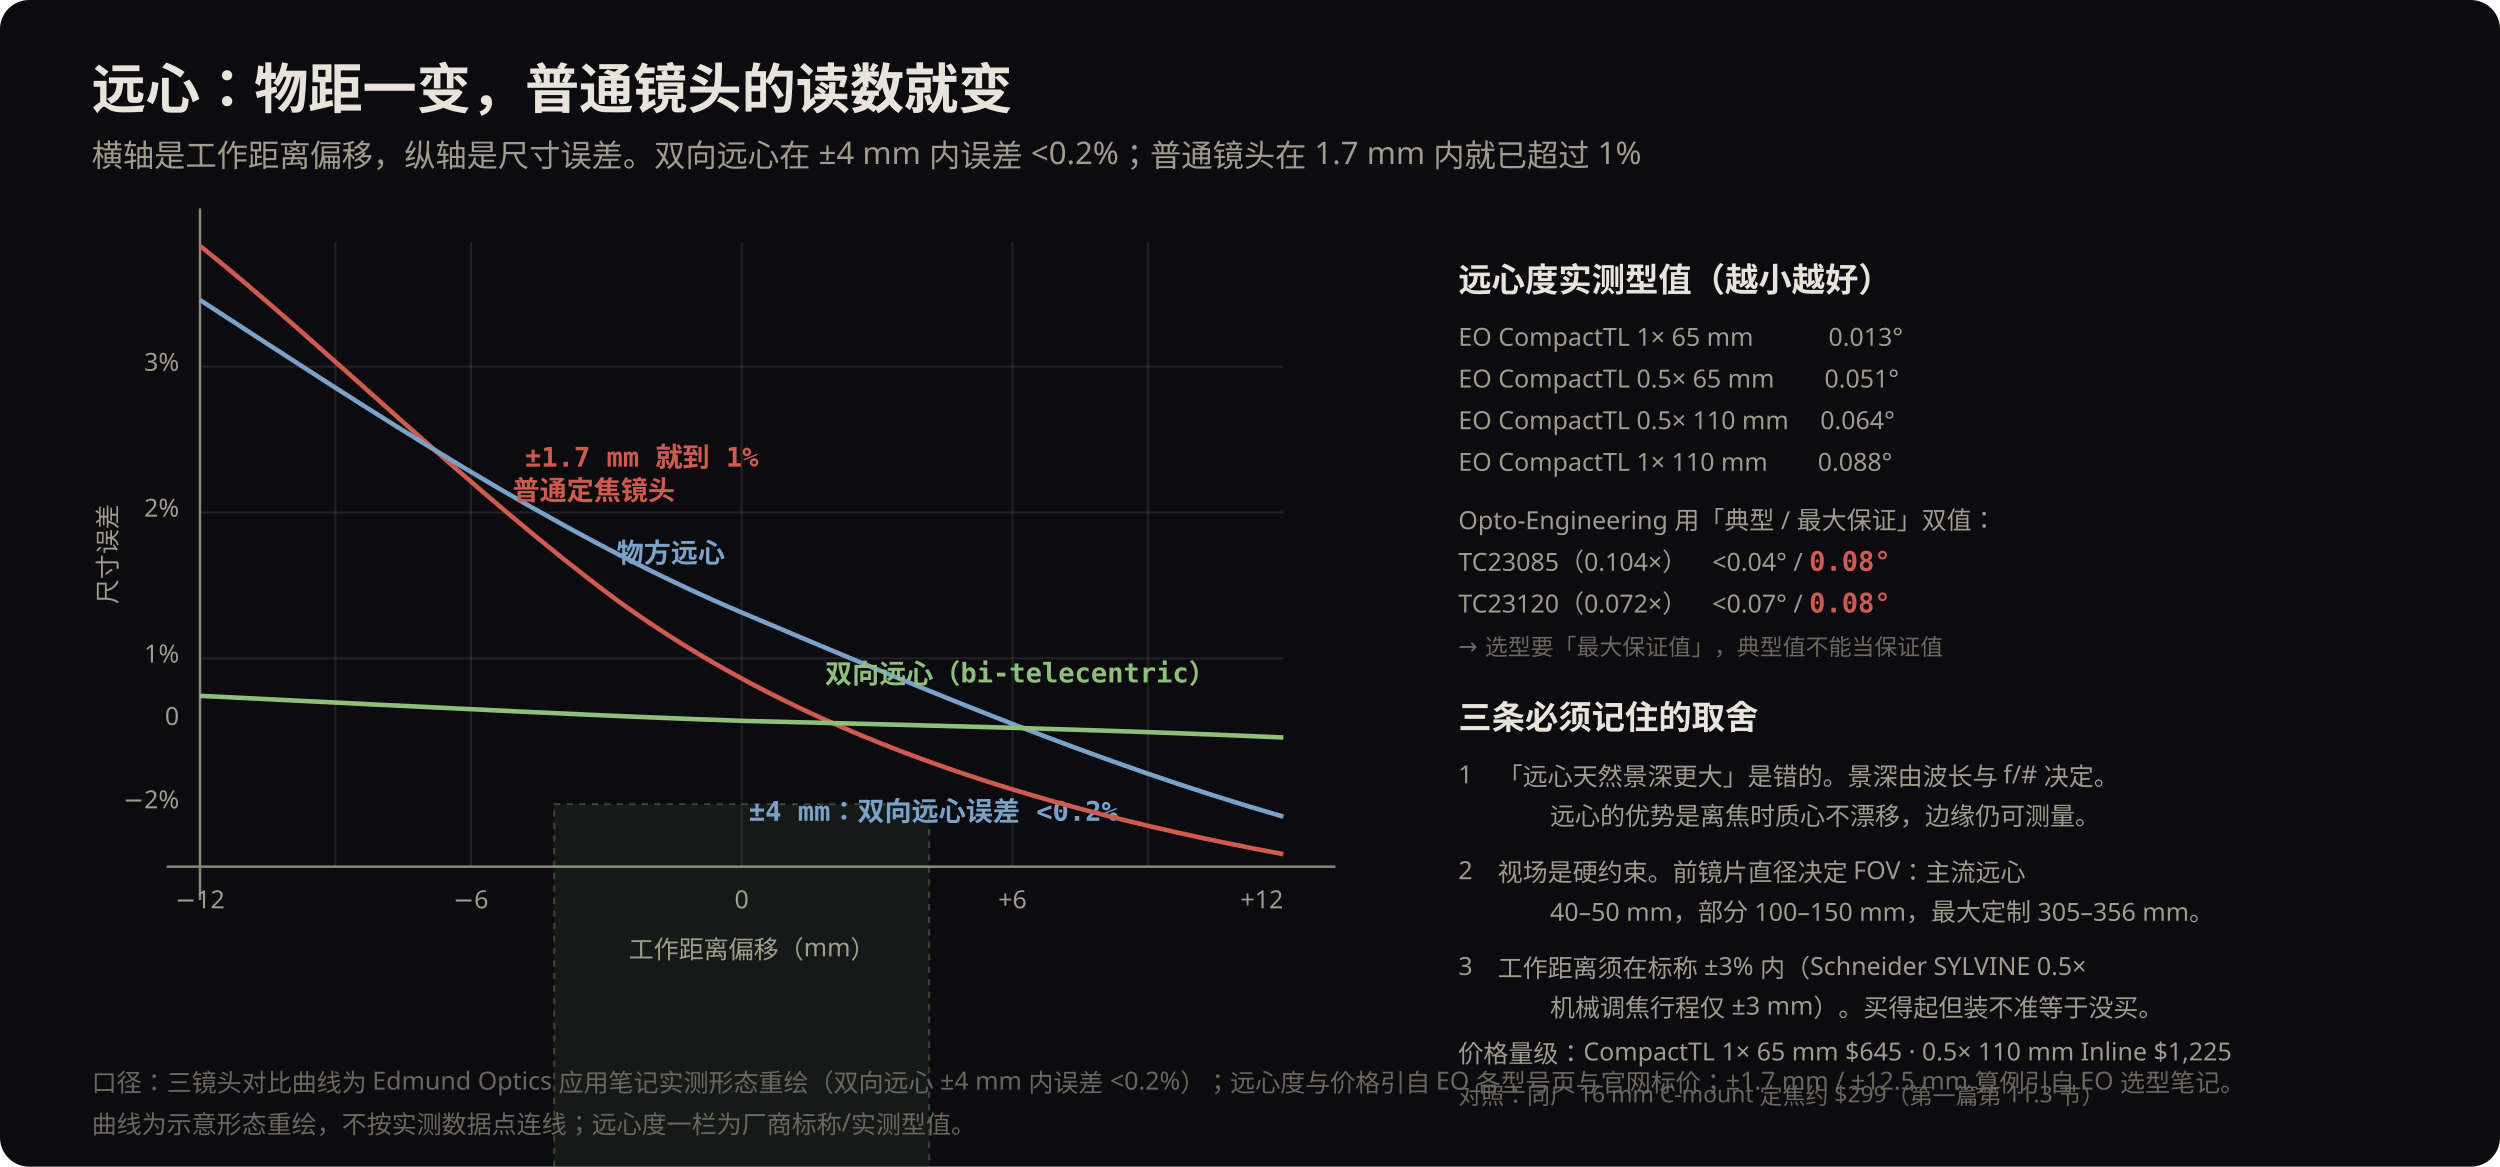
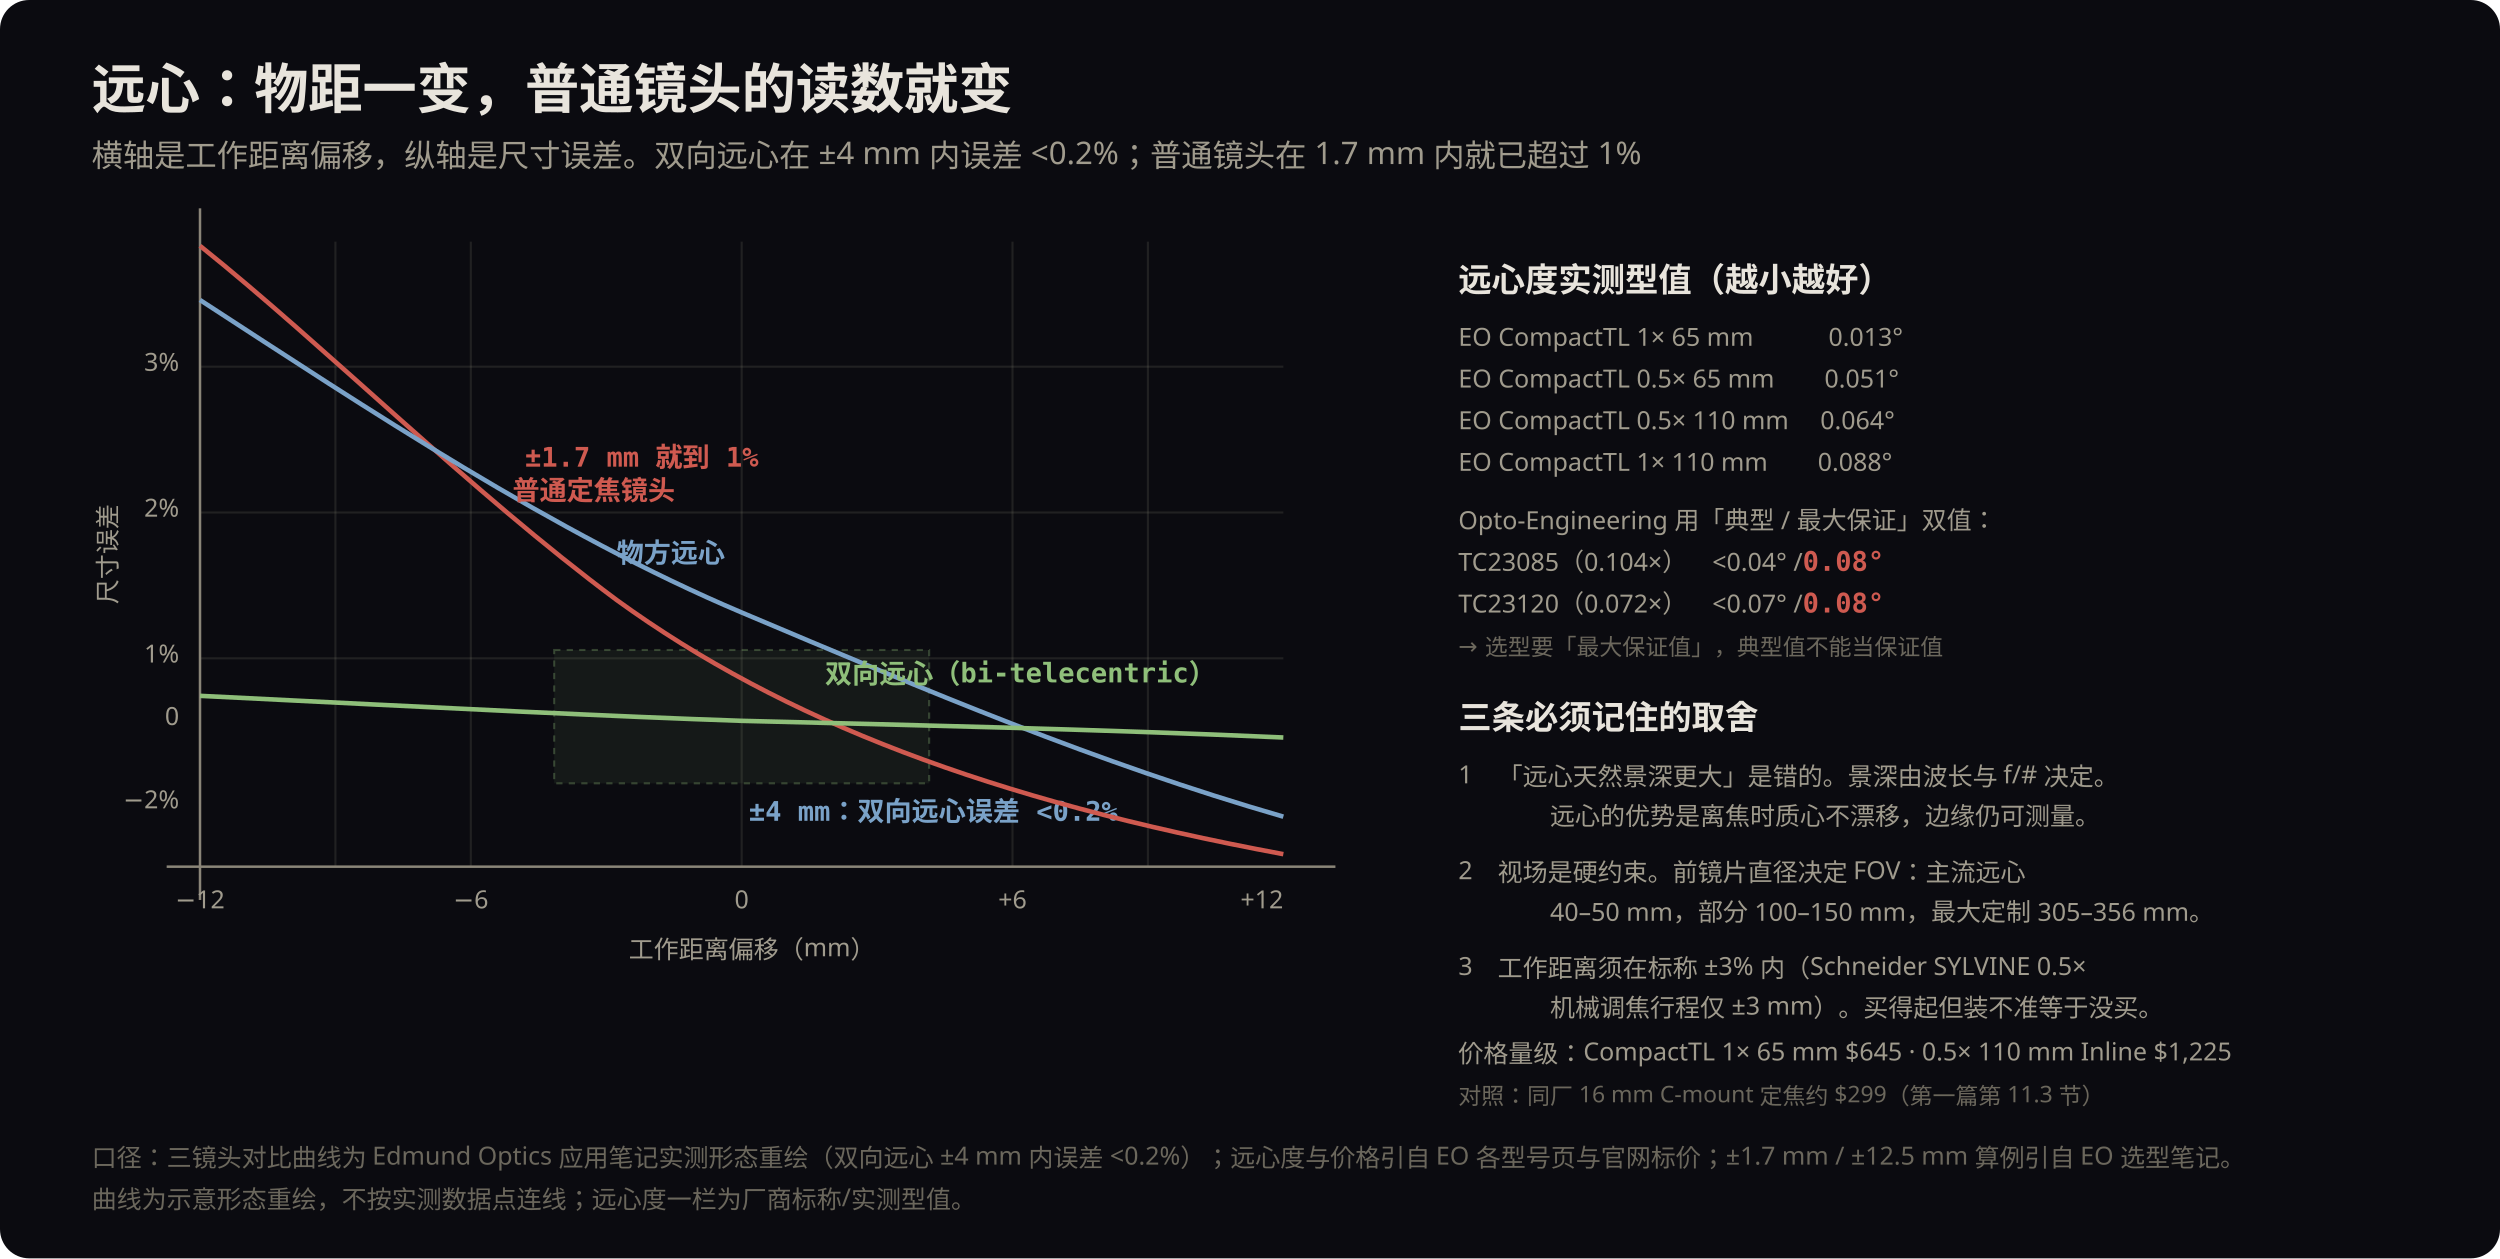
- <svg xmlns="http://www.w3.org/2000/svg" viewBox="0 0 1200 560" width="100%" role="img" aria-label="定倍、物方远心、双向远心的尺寸误差对照与远心度规格">
+ <svg xmlns="http://www.w3.org/2000/svg" viewBox="0 0 1200 604" width="100%" role="img" aria-label="定倍、物方远心、双向远心的尺寸误差对照与远心度规格">
  <style>
    .bg{fill:#0b0b10}
    .ttl{fill:#e8e4dc;font:600 26px 'Noto Sans SC','PingFang SC','Microsoft YaHei',sans-serif}
    .sub{fill:#a09b8d;font:400 15px 'Noto Sans SC','PingFang SC','Microsoft YaHei',sans-serif}
    .hd{fill:#e8e4dc;font:600 16px 'Noto Sans SC','PingFang SC',sans-serif}
    .lb{fill:#e8e4dc;font:400 13px 'Noto Sans SC','PingFang SC',sans-serif}
    .sm{fill:#a09b8d;font:400 12px 'Noto Sans SC','PingFang SC',sans-serif}
    .xs{fill:#6b675c;font:400 11px 'Noto Sans SC','PingFang SC',sans-serif}
    .foot{fill:#6b675c;font:400 12px 'Noto Sans SC','PingFang SC','Microsoft YaHei',sans-serif}
    .mon{fill:#c9a96a;font:600 13px 'JetBrains Mono',Consolas,monospace}
    .moc{fill:#7aa2c8;font:600 13px 'JetBrains Mono',Consolas,monospace}
    .mor{fill:#cf5a50;font:600 13px 'JetBrains Mono',Consolas,monospace}
    .mog{fill:#8fbf7a;font:600 13px 'JetBrains Mono',Consolas,monospace}
    .ax{fill:none;stroke:#8a8578;stroke-width:1.2}
    .grid{fill:none;stroke:#8a8578;stroke-opacity:.18;stroke-width:1}
    .c1{fill:none;stroke:#cf5a50;stroke-width:2.2}
    .c2{fill:none;stroke:#7aa2c8;stroke-width:2.2}
    .c3{fill:none;stroke:#8fbf7a;stroke-width:2.2}
    .band{fill:#8fbf7a;fill-opacity:.08;stroke:#8fbf7a;stroke-opacity:.3;stroke-width:1;stroke-dasharray:3 3}
  </style>
-   <rect class="bg" x="0" y="0" width="1200" height="560" rx="14" />
-   <text class="ttl" x="44" y="52">远心：物距一变，普通镜头的读数就变</text>
-   <text class="sub" x="44" y="80">横轴是工作距离偏移，纵轴是尺寸误差。双向远心在 ±4 mm 内误差 &lt;0.2%；普通镜头在 1.7 mm 内就已超过 1%</text>
+   <rect class="bg" x="0" y="0" width="1200" height="604" rx="14" />
+   <text class="ttl" x="44" y="52">远心：物距一变，普通镜头的读数就变
+ </text>
+   <text class="sub" x="44" y="80">横轴是工作距离偏移，纵轴是尺寸误差。双向远心在 ±4 mm 内误差 &lt;0.2%；普通镜头在 1.7 mm 内就已超过 1%
+ </text>
  <g transform="translate(96,416)">
    <line class="grid" x1="0" y1="-30" x2="0" y2="-300" />
    <line class="grid" x1="0" y1="-100" x2="520" y2="-100" />
    <line class="grid" x1="0" y1="-170" x2="520" y2="-170" />
    <line class="grid" x1="0" y1="-240" x2="520" y2="-240" />
    <line class="grid" x1="260" y1="0" x2="260" y2="-300" />
    <line class="grid" x1="130" y1="0" x2="130" y2="-300" />
    <line class="grid" x1="390" y1="0" x2="390" y2="-300" />
    <line class="grid" x1="65" y1="0" x2="65" y2="-300" />
    <line class="grid" x1="455" y1="0" x2="455" y2="-300" />
    <line class="ax" x1="-16" y1="0" x2="545" y2="0" />
    <line class="ax" x1="0" y1="16" x2="0" y2="-316" />
-     <text class="sm" x="-10" y="-28" text-anchor="end">−2%</text>
-     <text class="sm" x="-10" y="-68" text-anchor="end">0</text>
-     <text class="sm" x="-10" y="-98" text-anchor="end">1%</text>
-     <text class="sm" x="-10" y="-168" text-anchor="end">2%</text>
-     <text class="sm" x="-10" y="-238" text-anchor="end">3%</text>
-     <text class="sm" x="0" y="20" text-anchor="middle">−12</text>
-     <text class="sm" x="130" y="20" text-anchor="middle">−6</text>
-     <text class="sm" x="260" y="20" text-anchor="middle">0</text>
-     <text class="sm" x="390" y="20" text-anchor="middle">+6</text>
-     <text class="sm" x="520" y="20" text-anchor="end">+12</text>
-     <text class="sm" x="265" y="44" text-anchor="middle">工作距离偏移（mm）</text>
-     <text class="sm" x="-40" y="-150" text-anchor="middle" transform="rotate(-90 -40 -150)">尺寸误差</text>
-     <rect class="band" x="170" y="-30" width="180" height="270" />
-     <text class="moc" x="352" y="-22" text-anchor="middle">±4 mm：双向远心误差 &lt;0.2%</text>
+     <text class="sm" x="-10" y="-28" text-anchor="end">−2%
+ </text>
+     <text class="sm" x="-10" y="-68" text-anchor="end">0
+ </text>
+     <text class="sm" x="-10" y="-98" text-anchor="end">1%
+ </text>
+     <text class="sm" x="-10" y="-168" text-anchor="end">2%
+ </text>
+     <text class="sm" x="-10" y="-238" text-anchor="end">3%
+ </text>
+     <text class="sm" x="0" y="20" text-anchor="middle">−12
+ </text>
+     <text class="sm" x="130" y="20" text-anchor="middle">−6
+ </text>
+     <text class="sm" x="260" y="20" text-anchor="middle">0
+ </text>
+     <text class="sm" x="390" y="20" text-anchor="middle">+6
+ </text>
+     <text class="sm" x="520" y="20" text-anchor="end">+12
+ </text>
+     <text class="sm" x="265" y="44" text-anchor="middle">工作距离偏移（mm）
+ </text>
+     <text class="sm" x="-40" y="-150" text-anchor="middle" transform="rotate(-90 -40 -150)">尺寸误差
+ </text>
+     <rect class="band" x="170" y="-104" width="180" height="64" />
+     <text class="moc" x="352" y="-22" text-anchor="middle">±4 mm：双向远心误差 &lt;0.2%
+ </text>
    <path class="c1" d="M0 -298 C60 -250 130 -180 200 -128 C280 -70 380 -32 520 -6" />
    <path class="c2" d="M0 -272 C80 -220 170 -160 260 -122 C350 -84 430 -50 520 -24" />
    <path class="c3" d="M0 -82 C120 -76 200 -72 260 -70 C340 -68 430 -66 520 -62" />
-     <text class="mor" x="150" y="-176">普通定焦镜头</text>
-     <text class="mor" x="156" y="-192">±1.7 mm 就到 1%</text>
-     <text class="moc" x="200" y="-146">物方远心</text>
-     <text class="mog" x="300" y="-88">双向远心（bi-telecentric）</text>
+     <text class="mor" x="150" y="-176">普通定焦镜头
+ </text>
+     <text class="mor" x="156" y="-192">±1.7 mm 就到 1%
+ </text>
+     <text class="moc" x="200" y="-146">物方远心
+ </text>
+     <text class="mog" x="300" y="-88">双向远心（bi-telecentric）
+ </text>
  </g>
  <g transform="translate(700,140)">
-     <text class="hd" x="0" y="0">远心度实测型值（越小越好）</text>
+     <text class="hd" x="0" y="0">远心度实测型值（越小越好）
+ </text>
    <g class="sm">
-       <text x="0" y="26">EO CompactTL 1× 65 mm　　　0.013°</text>
-       <text x="0" y="46">EO CompactTL 0.5× 65 mm　　0.051°</text>
-       <text x="0" y="66">EO CompactTL 0.5× 110 mm　 0.064°</text>
-       <text x="0" y="86">EO CompactTL 1× 110 mm　　0.088°</text>
+       <text x="0" y="26">EO CompactTL 1× 65 mm　　　0.013°
+ </text>
+       <text x="0" y="46">EO CompactTL 0.5× 65 mm　　0.051°
+ </text>
+       <text x="0" y="66">EO CompactTL 0.5× 110 mm　 0.064°
+ </text>
+       <text x="0" y="86">EO CompactTL 1× 110 mm　　0.088°
+ </text>
    </g>
-     <text class="sm" x="0" y="114">Opto-Engineering 用「典型 / 最大保证」双值：</text>
-     <text class="sm" x="0" y="134">TC23085（0.104×）　&lt;0.04° / <tspan class="mor">0.08°</tspan>
+     <text class="sm" x="0" y="114">Opto-Engineering 用「典型 / 最大保证」双值：
+ </text>
+     <text class="sm" x="0" y="134">TC23085（0.104×）　&lt;0.04° /<tspan class="mor">0.08°
+ </tspan>
    </text>
-     <text class="sm" x="0" y="154">TC23120（0.072×）　&lt;0.07° / <tspan class="mor">0.08°</tspan>
+     <text class="sm" x="0" y="154">TC23120（0.072×）　&lt;0.07° /<tspan class="mor">0.08°
+ </tspan>
    </text>
-     <text class="xs" x="0" y="174">→ 选型要「最大保证值」，典型值不能当保证值</text>
+     <text class="xs" x="0" y="174">→ 选型要「最大保证值」，典型值不能当保证值
+ </text>
  </g>
  <g transform="translate(700,350)">
-     <text class="hd" x="0" y="0">三条必须记住的取舍</text>
-     <text class="sm" x="0" y="26">1　「远心天然景深更大」是错的。景深由波长与 f/# 决定。</text>
-     <text class="sm" x="44" y="46">远心的优势是离焦时质心不漂移，边缘仍可测量。</text>
-     <text class="sm" x="0" y="72">2　视场是硬约束。前镜片直径决定 FOV：主流远心</text>
-     <text class="sm" x="44" y="92">40–50 mm，部分 100–150 mm，最大定制 305–356 mm。</text>
-     <text class="sm" x="0" y="118">3　工作距离须在标称 ±3% 内（Schneider SYLVINE 0.5×</text>
-     <text class="sm" x="44" y="138">机械调焦行程仅 ±3 mm）。买得起但装不准等于没买。</text>
+     <text class="hd" x="0" y="0">三条必须记住的取舍
+ </text>
+     <text class="sm" x="0" y="26">1　「远心天然景深更大」是错的。景深由波长与 f/# 决定。
+ </text>
+     <text class="sm" x="44" y="46">远心的优势是离焦时质心不漂移，边缘仍可测量。
+ </text>
+     <text class="sm" x="0" y="72">2　视场是硬约束。前镜片直径决定 FOV：主流远心
+ </text>
+     <text class="sm" x="44" y="92">40–50 mm，部分 100–150 mm，最大定制 305–356 mm。
+ </text>
+     <text class="sm" x="0" y="118">3　工作距离须在标称 ±3% 内（Schneider SYLVINE 0.5×
+ </text>
+     <text class="sm" x="44" y="138">机械调焦行程仅 ±3 mm）。买得起但装不准等于没买。
+ </text>
  </g>
  <g transform="translate(700,510)">
-     <text class="sm" x="0" y="0">价格量级：CompactTL 1× 65 mm $645 · 0.5× 110 mm Inline $1,225</text>
-     <text class="xs" x="0" y="20">对照：同厂 16 mm C-mount 定焦约 $299（第一篇第 11.3 节）</text>
+     <text class="sm" x="0" y="0">价格量级：CompactTL 1× 65 mm $645 · 0.5× 110 mm Inline $1,225
+ </text>
+     <text class="xs" x="0" y="20">对照：同厂 16 mm C-mount 定焦约 $299（第一篇第 11.3 节）
+ </text>
  </g>
-   <text class="foot" x="44" y="524">口径：三镜头对比曲线为 Edmund Optics 应用笔记实测形态重绘（双向远心 ±4 mm 内误差 &lt;0.2%）；远心度与价格引自 EO 各型号页与官网标价；±1.7 mm / ±12.5 mm 算例引自 EO 选型笔记。</text>
-   <text class="foot" x="44" y="544">曲线为示意形态重绘，不按实测数据点连线；远心度一栏为厂商标称/实测型值。</text>
+   <text class="foot" x="44" y="560">口径：三镜头对比曲线为 Edmund Optics 应用笔记实测形态重绘（双向远心 ±4 mm 内误差 &lt;0.2%）；远心度与价格引自 EO 各型号页与官网标价；±1.7 mm / ±12.5 mm 算例引自 EO 选型笔记。
+ </text>
+   <text class="foot" x="44" y="580">曲线为示意形态重绘，不按实测数据点连线；远心度一栏为厂商标称/实测型值。
+ </text>
</svg>
